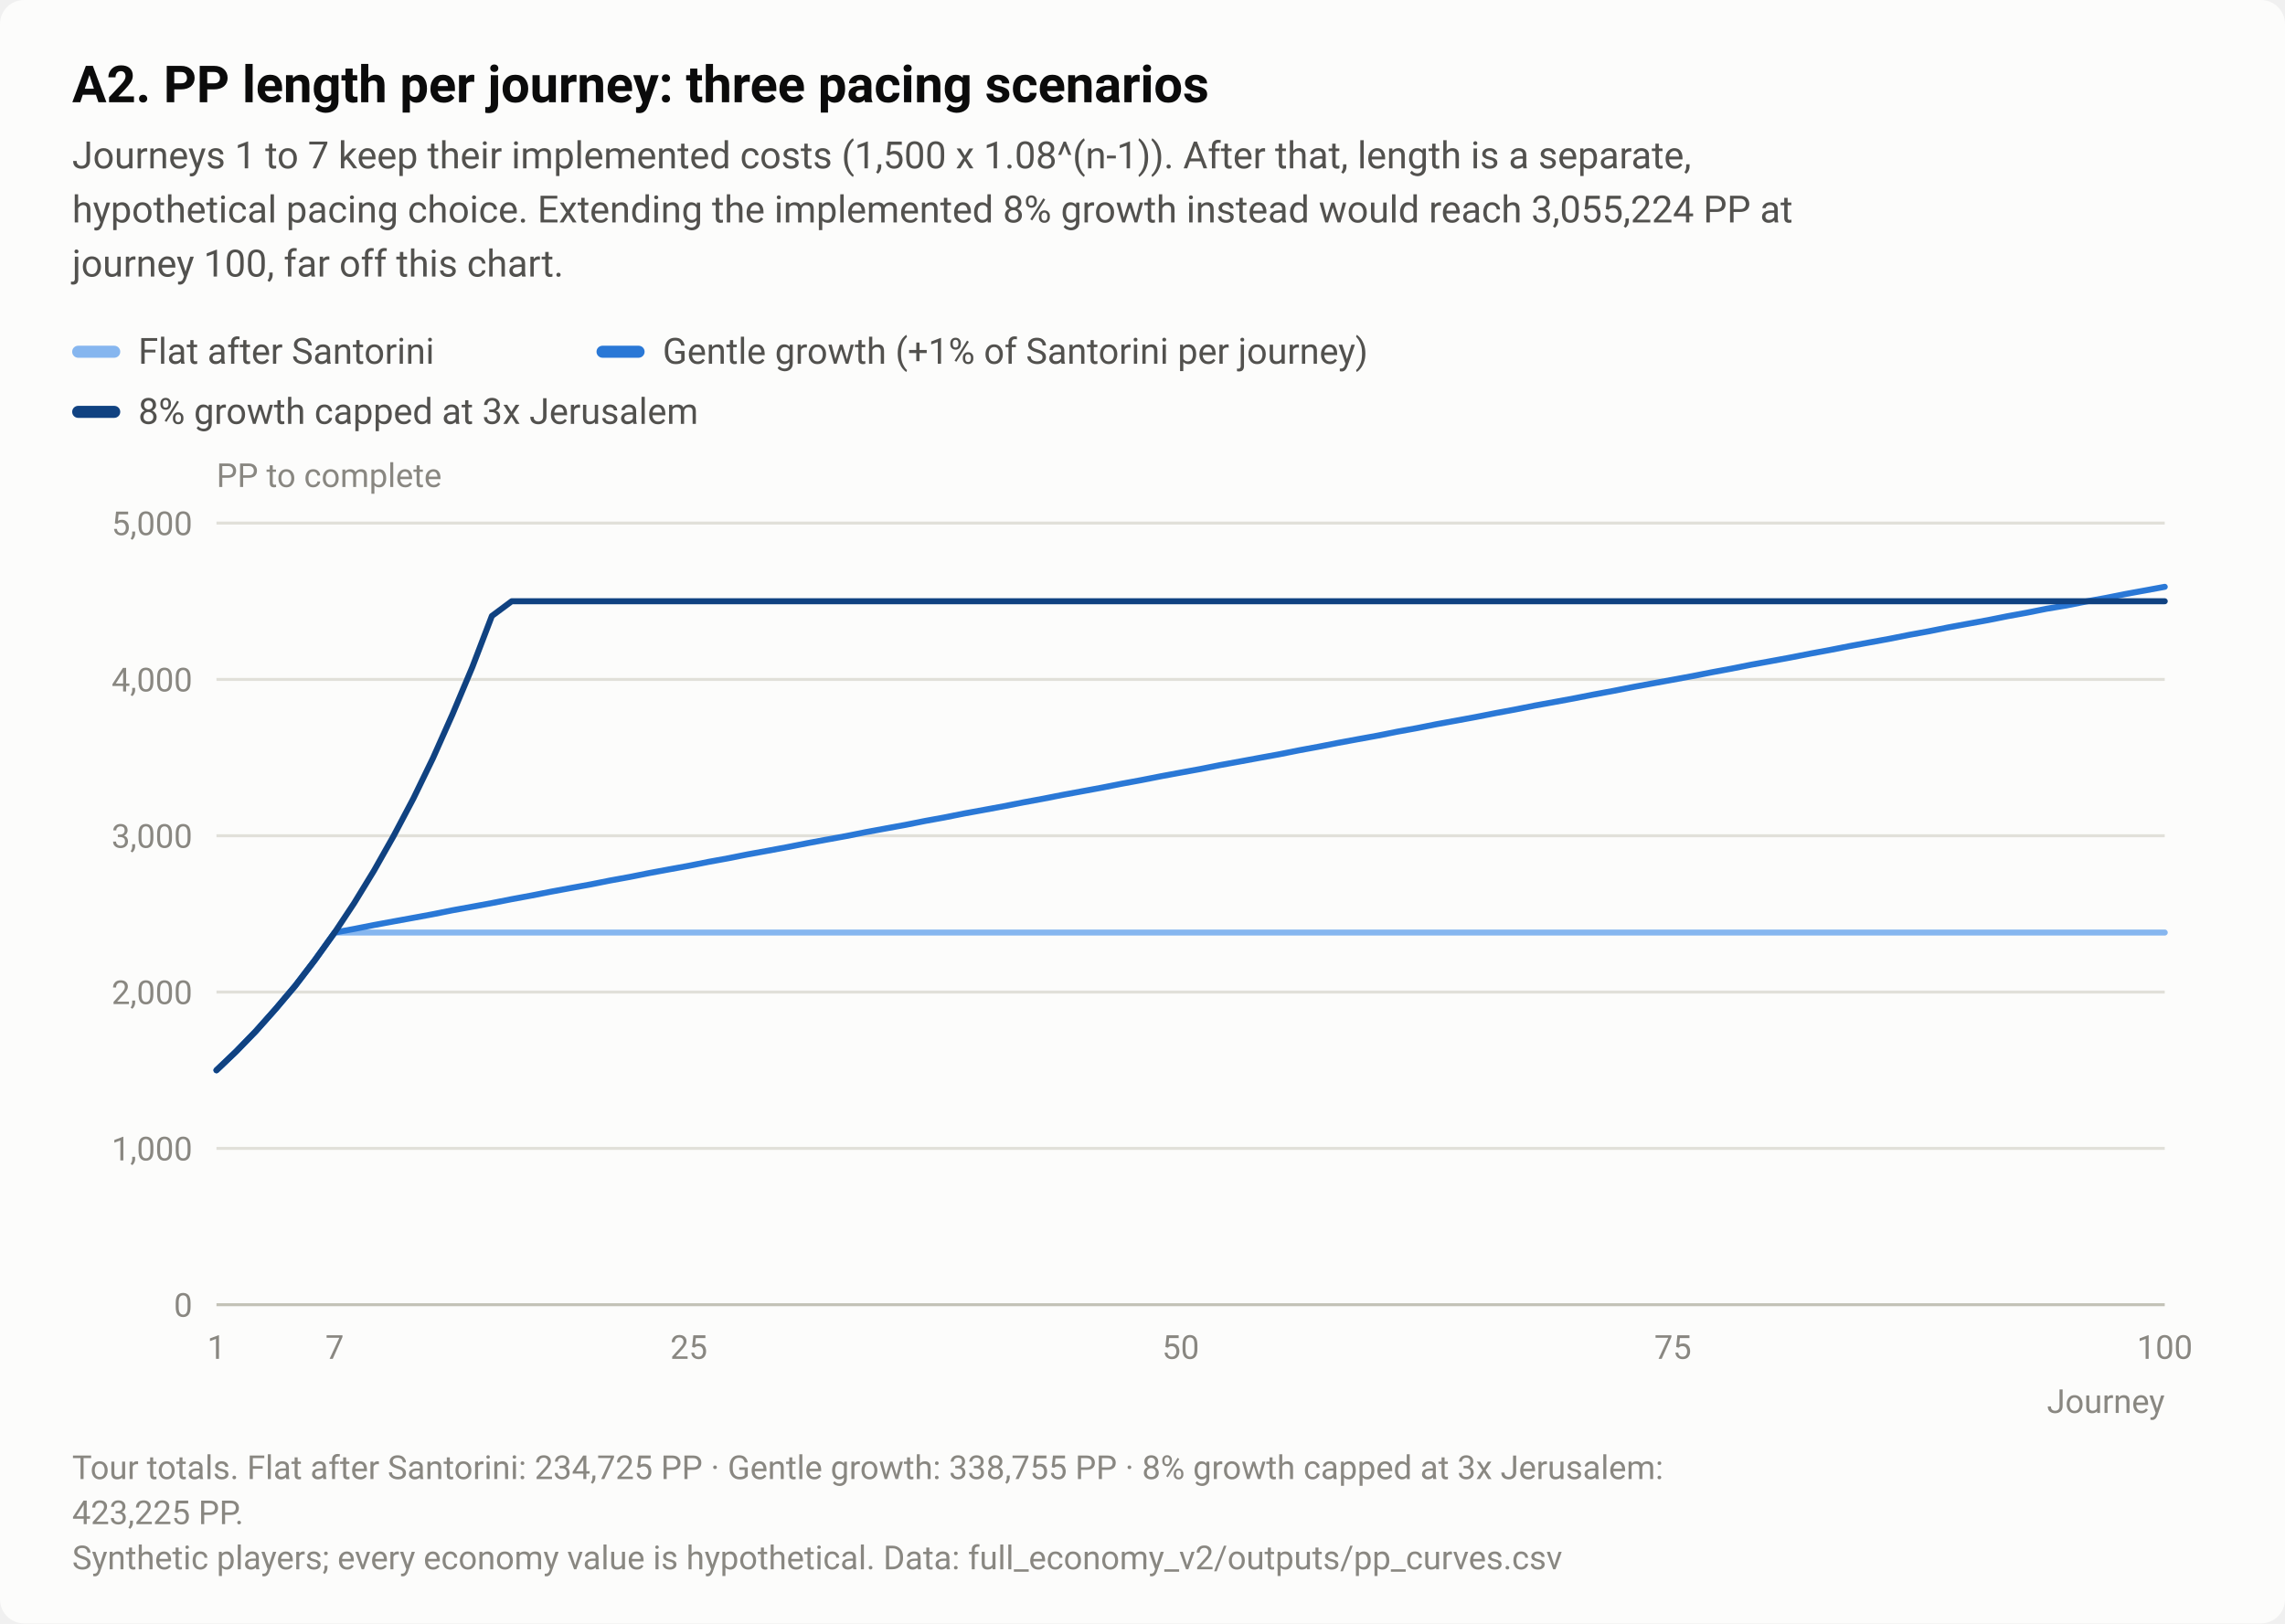
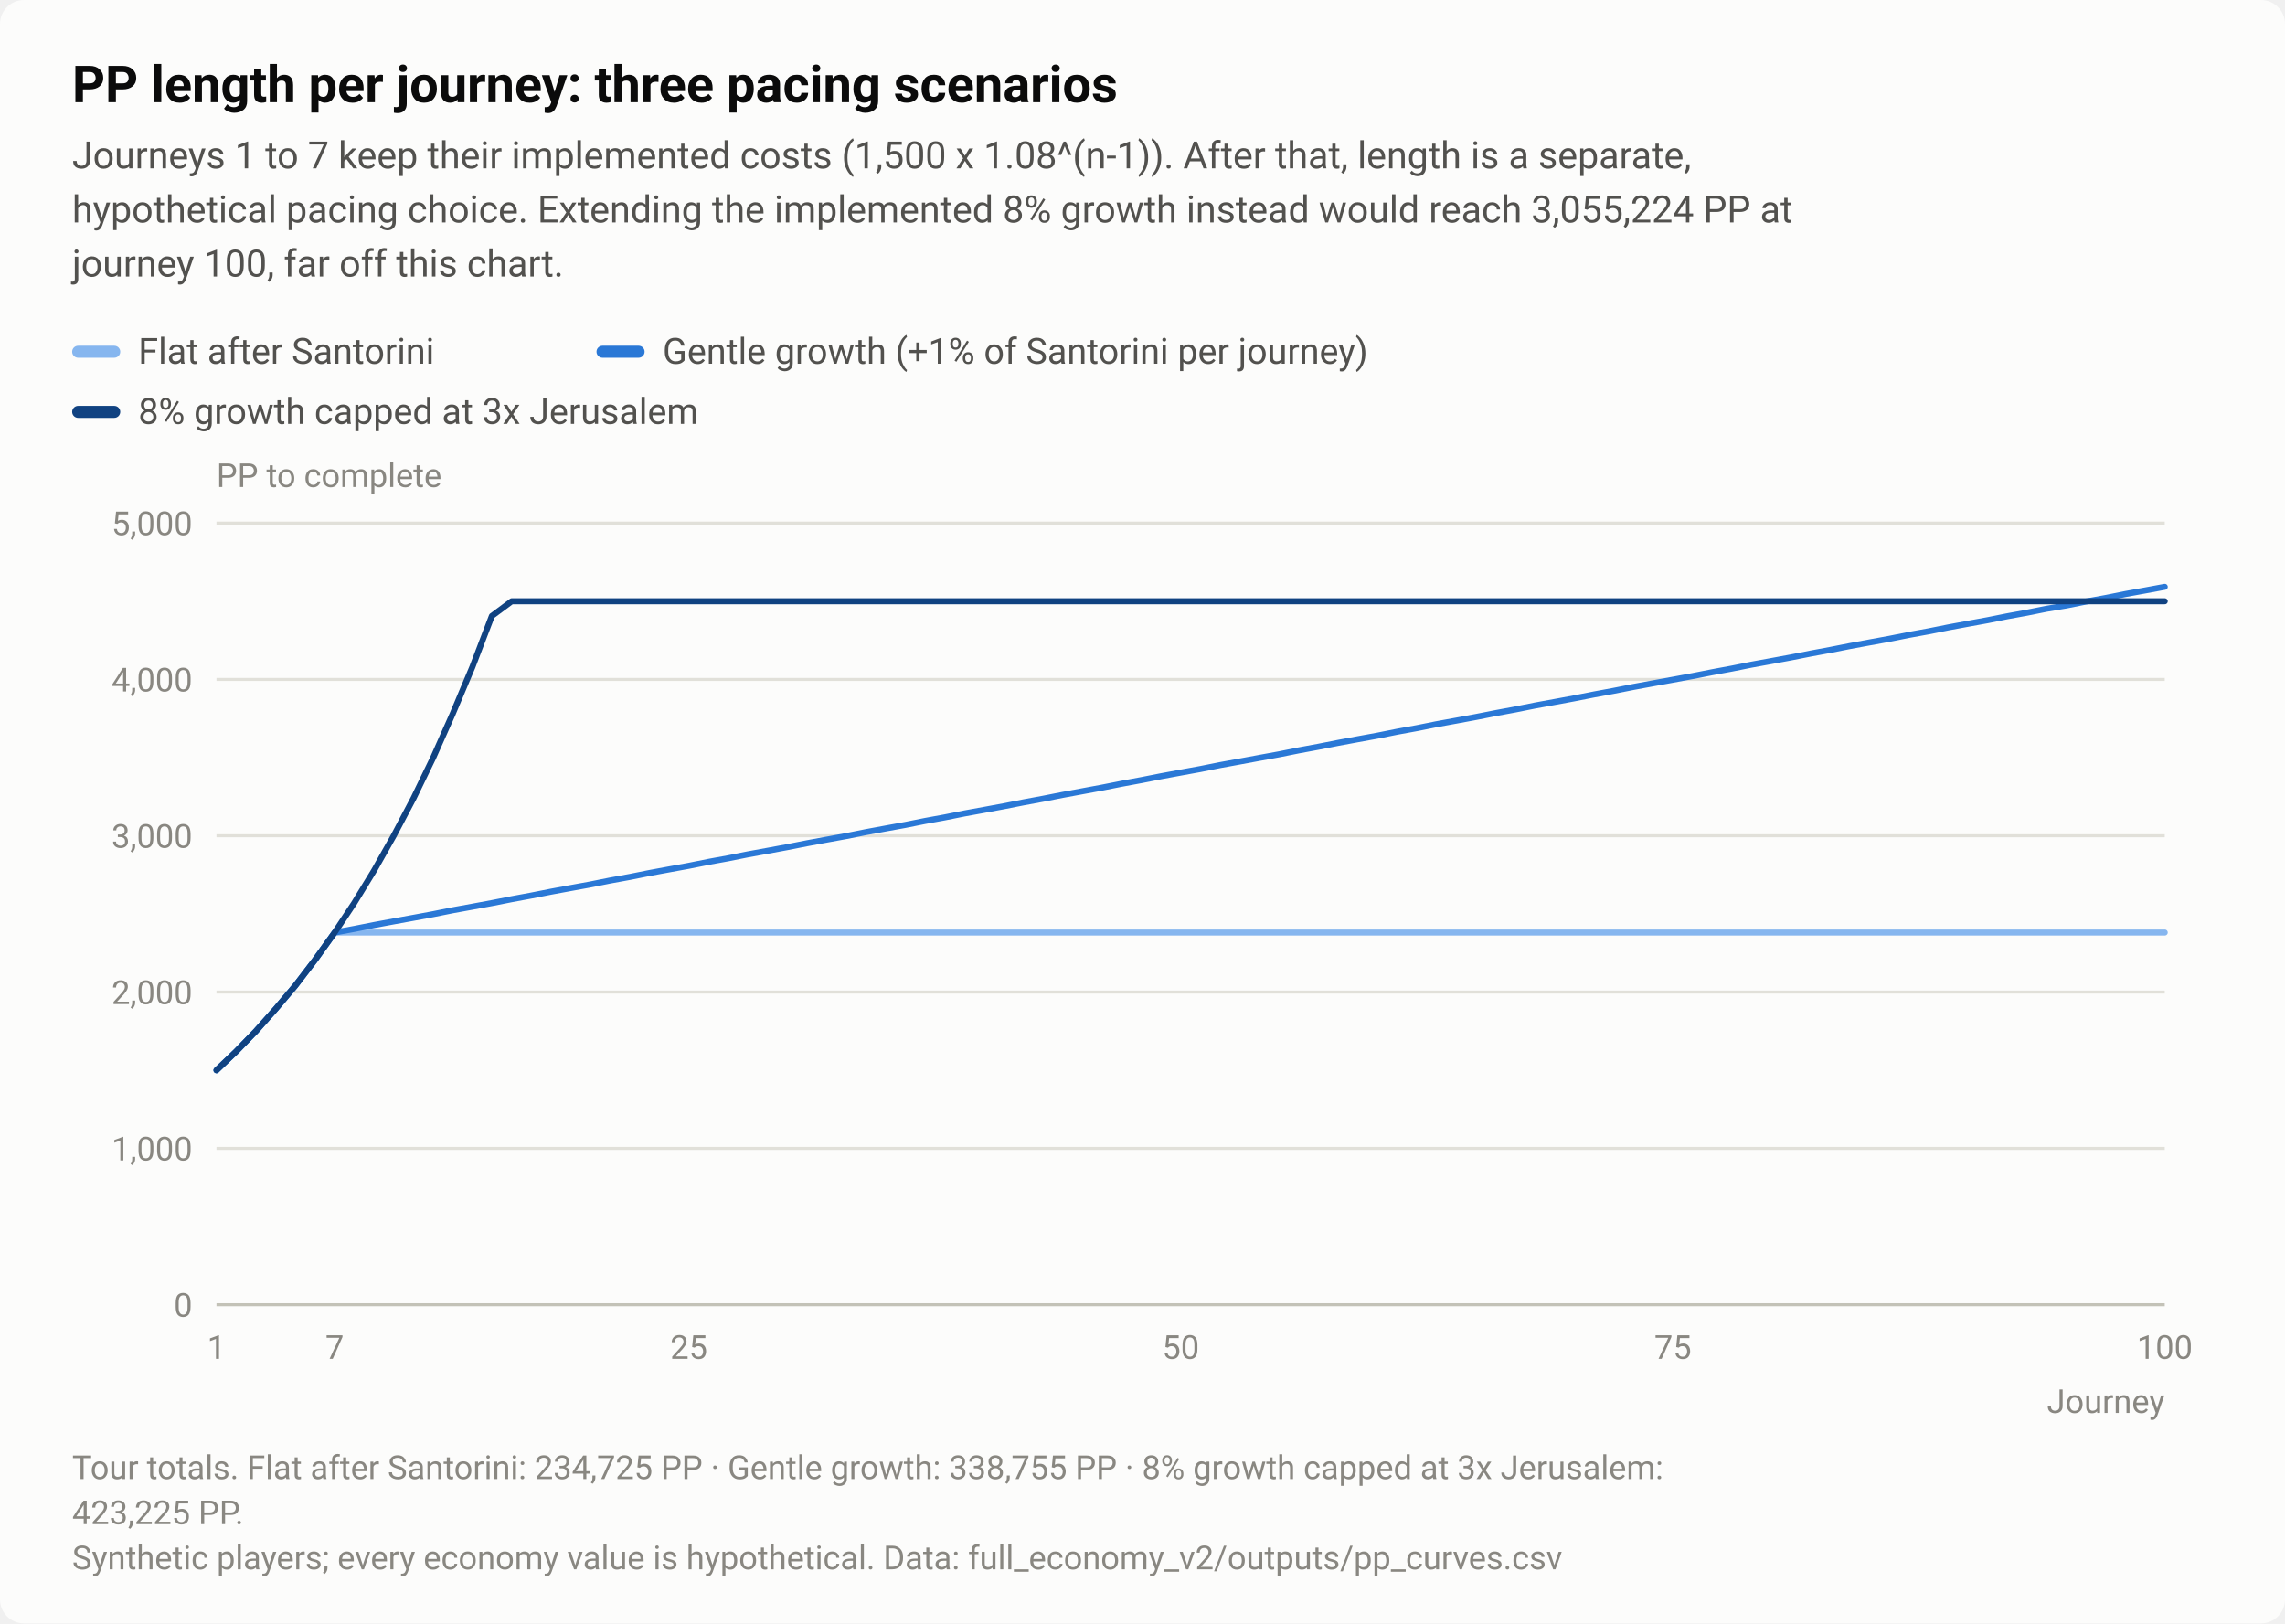
<svg xmlns="http://www.w3.org/2000/svg" viewBox="0 0 760 540" width="760" height="540" role="img" aria-labelledby="title desc">
  <style>
.bg{fill:#fcfcfb}.t1{fill:#0b0b0b}.t2{fill:#52514e}.mu{fill:#898781}.ring{stroke:#fcfcfb}
.grid{stroke:#e1e0d9;stroke-width:1}.axis{stroke:#c3c2b7;stroke-width:1}.zero{stroke:#898781;stroke-width:1}
.tw{fill:#ffffff}.tb{fill:#0b0b0b}.lp{stroke:#52514e}.fp{fill:#52514e}
.c1{fill:#2a78d6}.l1{stroke:#2a78d6}
.c2{fill:#eb6834}.l2{stroke:#eb6834}
.c3{fill:#1baf7a}.l3{stroke:#1baf7a}
.c4{fill:#eda100}.l4{stroke:#eda100}
.c5{fill:#e87ba4}.l5{stroke:#e87ba4}
.c6{fill:#008300}.l6{stroke:#008300}
.c7{fill:#6250d6}.l7{stroke:#6250d6}
.c8{fill:#e34948}.l8{stroke:#e34948}
.o1{fill:#86b6ef}.ol1{stroke:#86b6ef}
.o2{fill:#2a78d6}.ol2{stroke:#2a78d6}
.o3{fill:#104281}.ol3{stroke:#104281}
.h1{fill:#cde2fb}.ht1{fill:#0b0b0b}
.h2{fill:#9ec5f4}.ht2{fill:#0b0b0b}
.h3{fill:#6da7ec}.ht3{fill:#0b0b0b}
.h4{fill:#3987e5}.ht4{fill:#ffffff}
.h5{fill:#256abf}.ht5{fill:#ffffff}
.h6{fill:#184f95}.ht6{fill:#ffffff}
.h7{fill:#0d366b}.ht7{fill:#ffffff}
text{font-family:system-ui,-apple-system,"Segoe UI",Roboto,Helvetica,Arial,sans-serif}
@media (prefers-color-scheme: dark){
.bg{fill:#1a1a19}.t1{fill:#f0efec}.t2{fill:#c3c2b7}.ring{stroke:#1a1a19}.grid{stroke:#2c2c2a}.axis{stroke:#383835}.lp{stroke:#c3c2b7}.fp{fill:#c3c2b7}
.c1{fill:#3987e5}.l1{stroke:#3987e5}
.c2{fill:#d95926}.l2{stroke:#d95926}
.c3{fill:#199e70}.l3{stroke:#199e70}
.c4{fill:#c98500}.l4{stroke:#c98500}
.c5{fill:#d55181}.l5{stroke:#d55181}
.c6{fill:#008300}.l6{stroke:#008300}
.c7{fill:#9085e9}.l7{stroke:#9085e9}
.c8{fill:#e66767}.l8{stroke:#e66767}
.o1{fill:#256abf}.ol1{stroke:#256abf}
.o2{fill:#5598e7}.ol2{stroke:#5598e7}
.o3{fill:#9ec5f4}.ol3{stroke:#9ec5f4}
.h1{fill:#183049}.ht1{fill:#ffffff}
.h2{fill:#184f95}.ht2{fill:#ffffff}
.h3{fill:#1c5cab}.ht3{fill:#ffffff}
.h4{fill:#256abf}.ht4{fill:#ffffff}
.h5{fill:#3987e5}.ht5{fill:#ffffff}
.h6{fill:#6da7ec}.ht6{fill:#0b0b0b}
.h7{fill:#b7d3f6}.ht7{fill:#0b0b0b}}
</style>
  <rect class="bg" width="760" height="540" rx="8" />
-   <text x="24" y="34" font-size="17" class="t1" font-weight="600">A2. PP length per journey: three pacing scenarios</text>
+   <text x="24" y="34" font-size="17" class="t1" font-weight="600">PP length per journey: three pacing scenarios</text>
  <text x="24" y="56" font-size="12.5" class="t2">Journeys 1 to 7 keep their implemented costs (1,500 x 1.08^(n-1)). After that, length is a separate,</text>
  <text x="24" y="74" font-size="12.5" class="t2">hypothetical pacing choice. Extending the implemented 8% growth instead would reach 3,055,224 PP at</text>
  <text x="24" y="92" font-size="12.5" class="t2">journey 100, far off this chart.</text>
  <rect class="o1" x="24" y="115" width="16" height="4" rx="2" />
  <text x="46" y="121" font-size="12" class="t2">Flat after Santorini</text>
  <rect class="o2" x="198.4" y="115" width="16" height="4" rx="2" />
  <text x="220.4" y="121" font-size="12" class="t2">Gentle growth (+1% of Santorini per journey)</text>
  <rect class="o3" x="24" y="135" width="16" height="4" rx="2" />
  <text x="46" y="141" font-size="12" class="t2">8% growth capped at 3x Jerusalem</text>
  <line class="axis" x1="72" y1="434" x2="720" y2="434" />
  <text x="64" y="438" font-size="11" class="mu" text-anchor="end">0</text>
  <line class="grid" x1="72" y1="382" x2="720" y2="382" />
  <text x="64" y="386" font-size="11" class="mu" text-anchor="end">1,000</text>
  <line class="grid" x1="72" y1="330" x2="720" y2="330" />
  <text x="64" y="334" font-size="11" class="mu" text-anchor="end">2,000</text>
  <line class="grid" x1="72" y1="278" x2="720" y2="278" />
  <text x="64" y="282" font-size="11" class="mu" text-anchor="end">3,000</text>
  <line class="grid" x1="72" y1="226" x2="720" y2="226" />
  <text x="64" y="230" font-size="11" class="mu" text-anchor="end">4,000</text>
  <line class="grid" x1="72" y1="174" x2="720" y2="174" />
  <text x="64" y="178" font-size="11" class="mu" text-anchor="end">5,000</text>
  <text x="72" y="452" font-size="11" class="mu" text-anchor="middle">1</text>
  <text x="111.3" y="452" font-size="11" class="mu" text-anchor="middle">7</text>
  <text x="229.1" y="452" font-size="11" class="mu" text-anchor="middle">25</text>
  <text x="392.7" y="452" font-size="11" class="mu" text-anchor="middle">50</text>
  <text x="556.4" y="452" font-size="11" class="mu" text-anchor="middle">75</text>
  <text x="720" y="452" font-size="11" class="mu" text-anchor="middle">100</text>
  <text x="720" y="470" font-size="11" class="mu" text-anchor="end">Journey</text>
  <text x="72" y="162" font-size="11" class="mu">PP to complete</text>
  <path class="ol1" fill="none" stroke-width="2" stroke-linejoin="round" stroke-linecap="round" d="M72,356L78.5,349.8L85.1,343L91.6,335.7L98.2,327.9L104.7,319.4L111.3,310.2L117.8,310.2L124.4,310.2L130.9,310.2L137.5,310.2L144,310.2L150.5,310.2L157.1,310.2L163.6,310.2L170.2,310.2L176.7,310.2L183.3,310.2L189.8,310.2L196.4,310.2L202.9,310.2L209.5,310.2L216,310.2L222.5,310.2L229.1,310.2L235.6,310.2L242.2,310.2L248.7,310.2L255.3,310.2L261.8,310.2L268.4,310.2L274.9,310.2L281.5,310.2L288,310.2L294.5,310.2L301.1,310.2L307.6,310.2L314.2,310.2L320.7,310.2L327.3,310.2L333.8,310.2L340.4,310.2L346.9,310.2L353.5,310.2L360,310.2L366.5,310.2L373.1,310.2L379.6,310.2L386.2,310.2L392.7,310.2L399.3,310.2L405.8,310.2L412.4,310.2L418.9,310.2L425.5,310.2L432,310.2L438.5,310.2L445.1,310.2L451.6,310.2L458.2,310.2L464.7,310.2L471.3,310.2L477.8,310.2L484.4,310.2L490.9,310.2L497.5,310.2L504,310.2L510.5,310.2L517.1,310.2L523.6,310.2L530.2,310.2L536.7,310.2L543.3,310.2L549.8,310.2L556.4,310.2L562.9,310.2L569.5,310.2L576,310.2L582.5,310.2L589.1,310.2L595.6,310.2L602.2,310.2L608.7,310.2L615.3,310.2L621.8,310.2L628.4,310.2L634.9,310.2L641.5,310.2L648,310.2L654.5,310.2L661.1,310.2L667.6,310.2L674.2,310.2L680.7,310.2L687.3,310.2L693.8,310.2L700.4,310.2L706.9,310.2L713.5,310.2L720,310.2" />
  <path class="ol2" fill="none" stroke-width="2" stroke-linejoin="round" stroke-linecap="round" d="M72,356L78.5,349.8L85.1,343L91.6,335.7L98.2,327.9L104.7,319.4L111.3,310.2L117.8,309L124.4,307.7L130.9,306.5L137.5,305.3L144,304.1L150.5,302.8L157.1,301.6L163.6,300.4L170.2,299.1L176.7,297.9L183.3,296.6L189.8,295.4L196.4,294.2L202.9,292.9L209.5,291.7L216,290.4L222.5,289.2L229.1,288L235.6,286.7L242.2,285.5L248.7,284.2L255.3,283L261.8,281.8L268.4,280.5L274.9,279.3L281.5,278.1L288,276.8L294.5,275.6L301.1,274.4L307.6,273.1L314.2,271.9L320.7,270.6L327.3,269.4L333.8,268.2L340.4,266.9L346.9,265.7L353.5,264.4L360,263.2L366.5,262L373.1,260.7L379.6,259.5L386.2,258.2L392.7,257L399.3,255.8L405.8,254.5L412.4,253.3L418.9,252.1L425.5,250.9L432,249.6L438.5,248.4L445.1,247.1L451.6,245.9L458.2,244.7L464.7,243.4L471.3,242.2L477.8,240.9L484.4,239.7L490.9,238.5L497.5,237.2L504,236L510.5,234.7L517.1,233.5L523.6,232.3L530.2,231L536.7,229.8L543.3,228.5L549.8,227.3L556.4,226.1L562.9,224.9L569.5,223.6L576,222.4L582.5,221.1L589.1,219.9L595.6,218.7L602.2,217.4L608.7,216.2L615.3,214.9L621.8,213.7L628.4,212.5L634.9,211.2L641.5,210L648,208.7L654.5,207.5L661.1,206.3L667.6,205L674.2,203.8L680.7,202.5L687.3,201.4L693.8,200.1L700.4,198.9L706.9,197.6L713.5,196.4L720,195.2" />
  <path class="ol3" fill="none" stroke-width="2" stroke-linejoin="round" stroke-linecap="round" d="M72,356L78.5,349.8L85.1,343L91.6,335.7L98.2,327.9L104.7,319.4L111.3,310.2L117.8,300.4L124.4,289.6L130.9,278.1L137.5,265.6L144,252.2L150.5,237.6L157.1,221.9L163.6,204.9L170.2,200L176.7,200L183.3,200L189.8,200L196.4,200L202.9,200L209.5,200L216,200L222.5,200L229.1,200L235.6,200L242.2,200L248.7,200L255.3,200L261.8,200L268.4,200L274.9,200L281.5,200L288,200L294.5,200L301.1,200L307.6,200L314.2,200L320.7,200L327.3,200L333.8,200L340.4,200L346.9,200L353.5,200L360,200L366.5,200L373.1,200L379.6,200L386.2,200L392.7,200L399.3,200L405.8,200L412.4,200L418.9,200L425.5,200L432,200L438.5,200L445.1,200L451.6,200L458.2,200L464.7,200L471.3,200L477.8,200L484.4,200L490.9,200L497.5,200L504,200L510.5,200L517.1,200L523.6,200L530.2,200L536.7,200L543.3,200L549.8,200L556.4,200L562.9,200L569.5,200L576,200L582.5,200L589.1,200L595.6,200L602.2,200L608.7,200L615.3,200L621.8,200L628.4,200L634.9,200L641.5,200L648,200L654.5,200L661.1,200L667.6,200L674.2,200L680.7,200L687.3,200L693.8,200L700.4,200L706.9,200L713.5,200L720,200" />
  <text x="24" y="492" font-size="11" class="mu">Tour totals. Flat after Santorini: 234,725 PP · Gentle growth: 338,755 PP · 8% growth capped at 3x Jerusalem:</text>
  <text x="24" y="507" font-size="11" class="mu">423,225 PP.</text>
  <text x="24" y="522" font-size="11" class="mu">Synthetic players; every economy value is hypothetical. Data: full_economy_v2/outputs/pp_curves.csv</text>
</svg>
